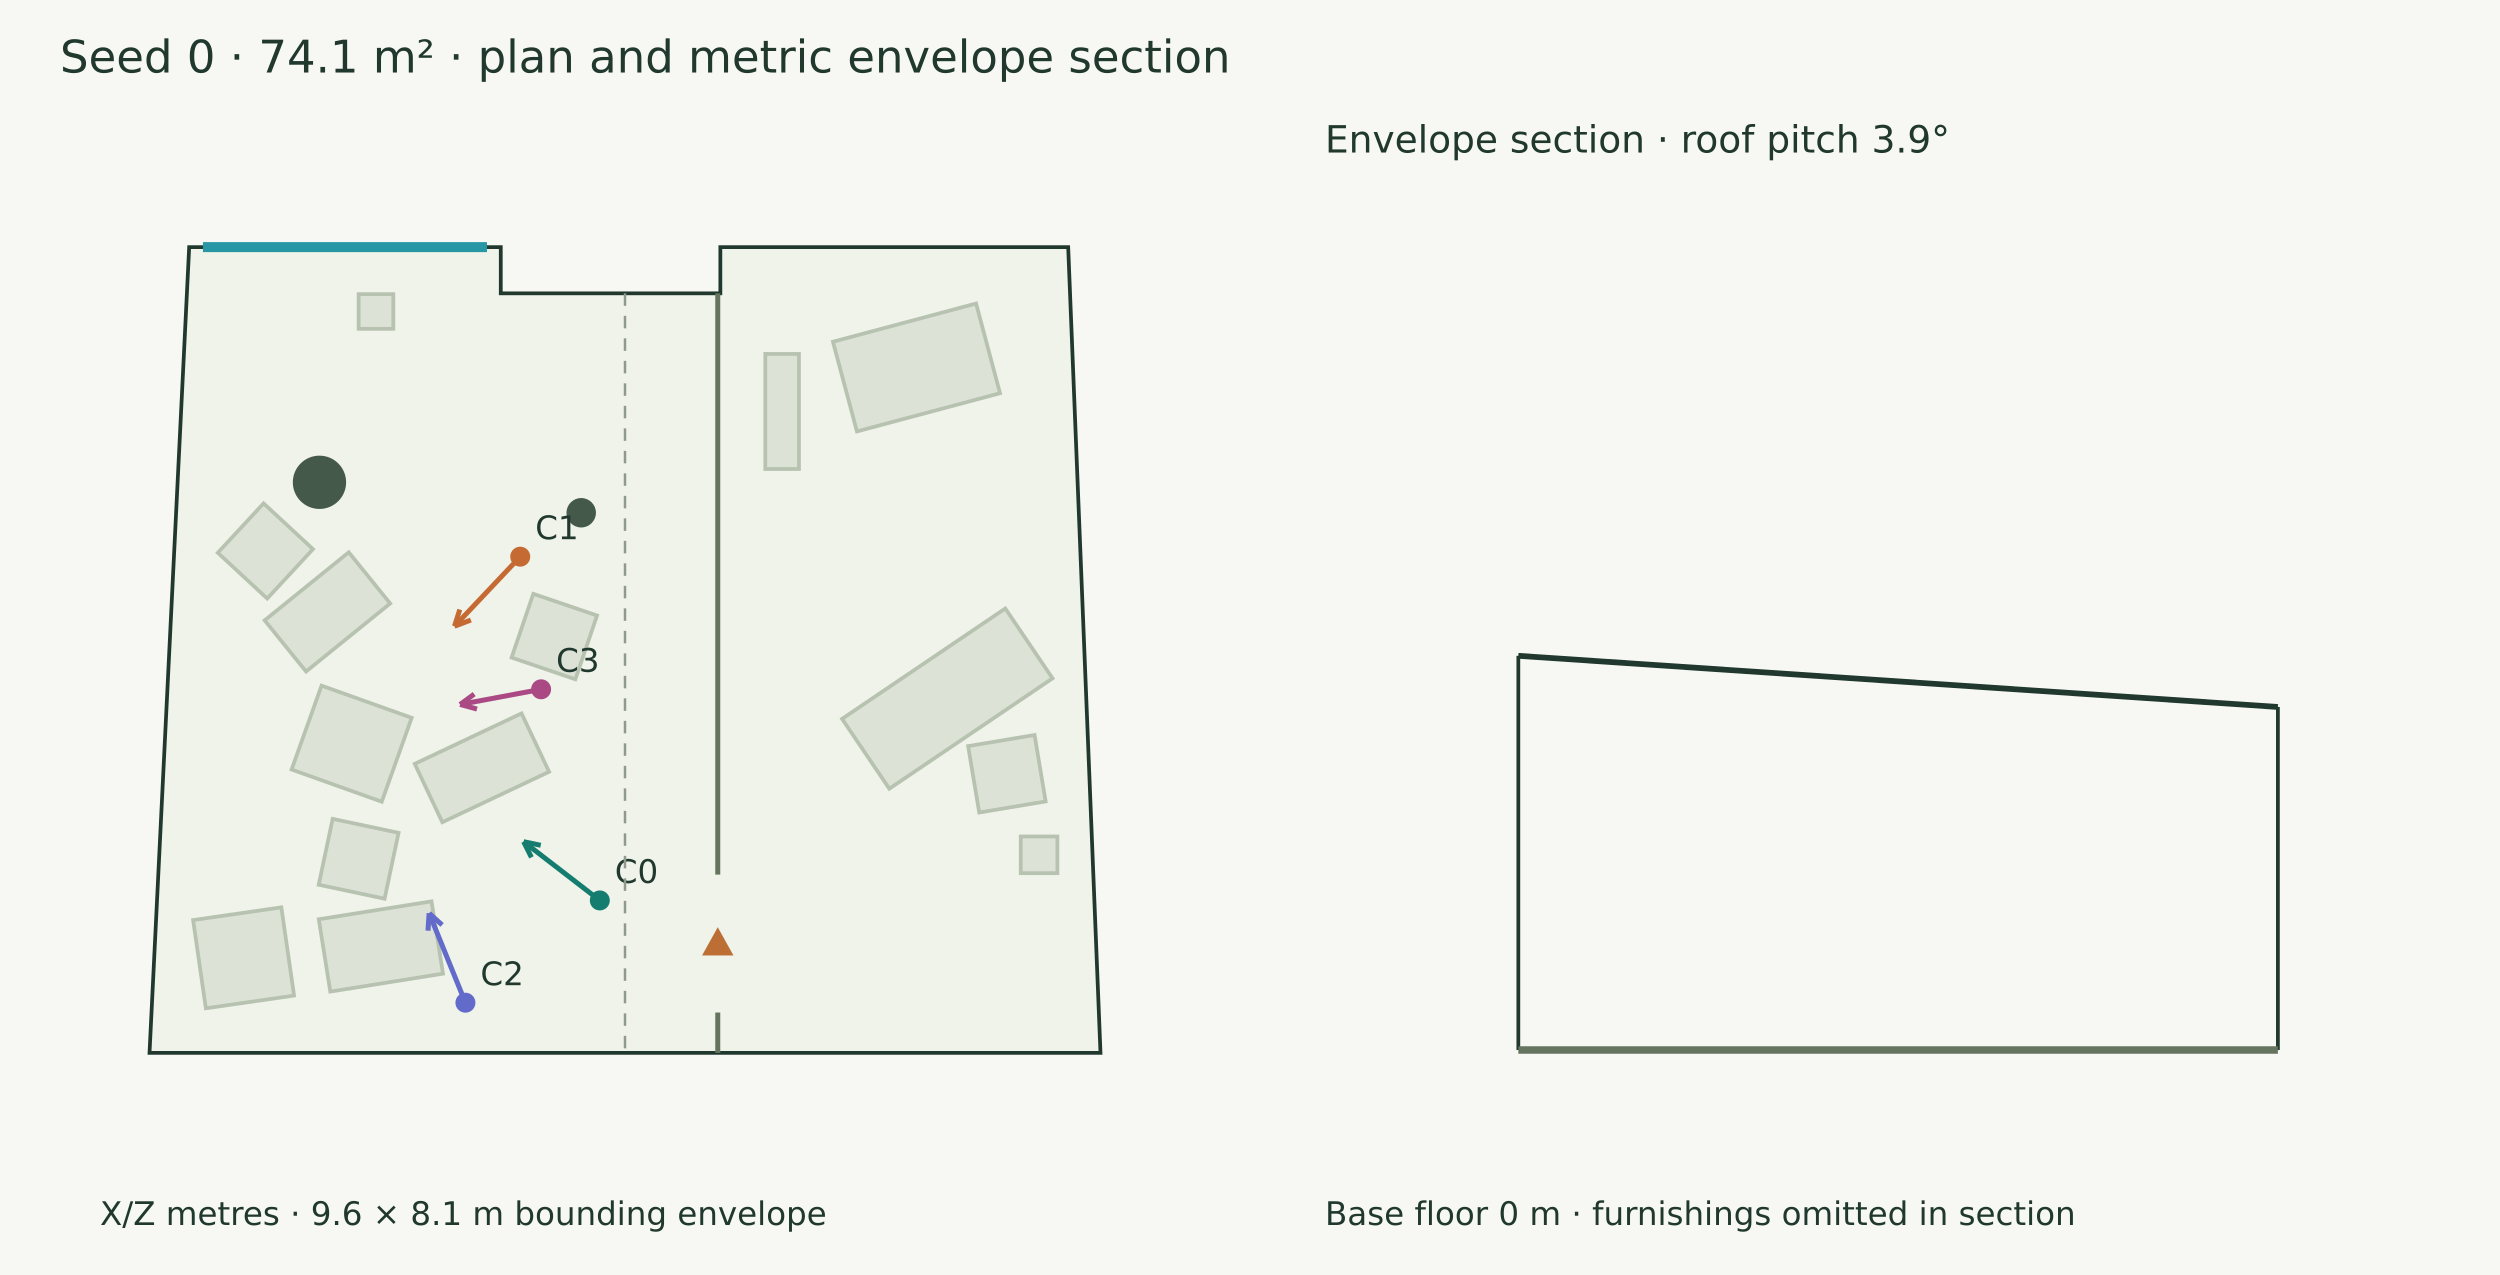
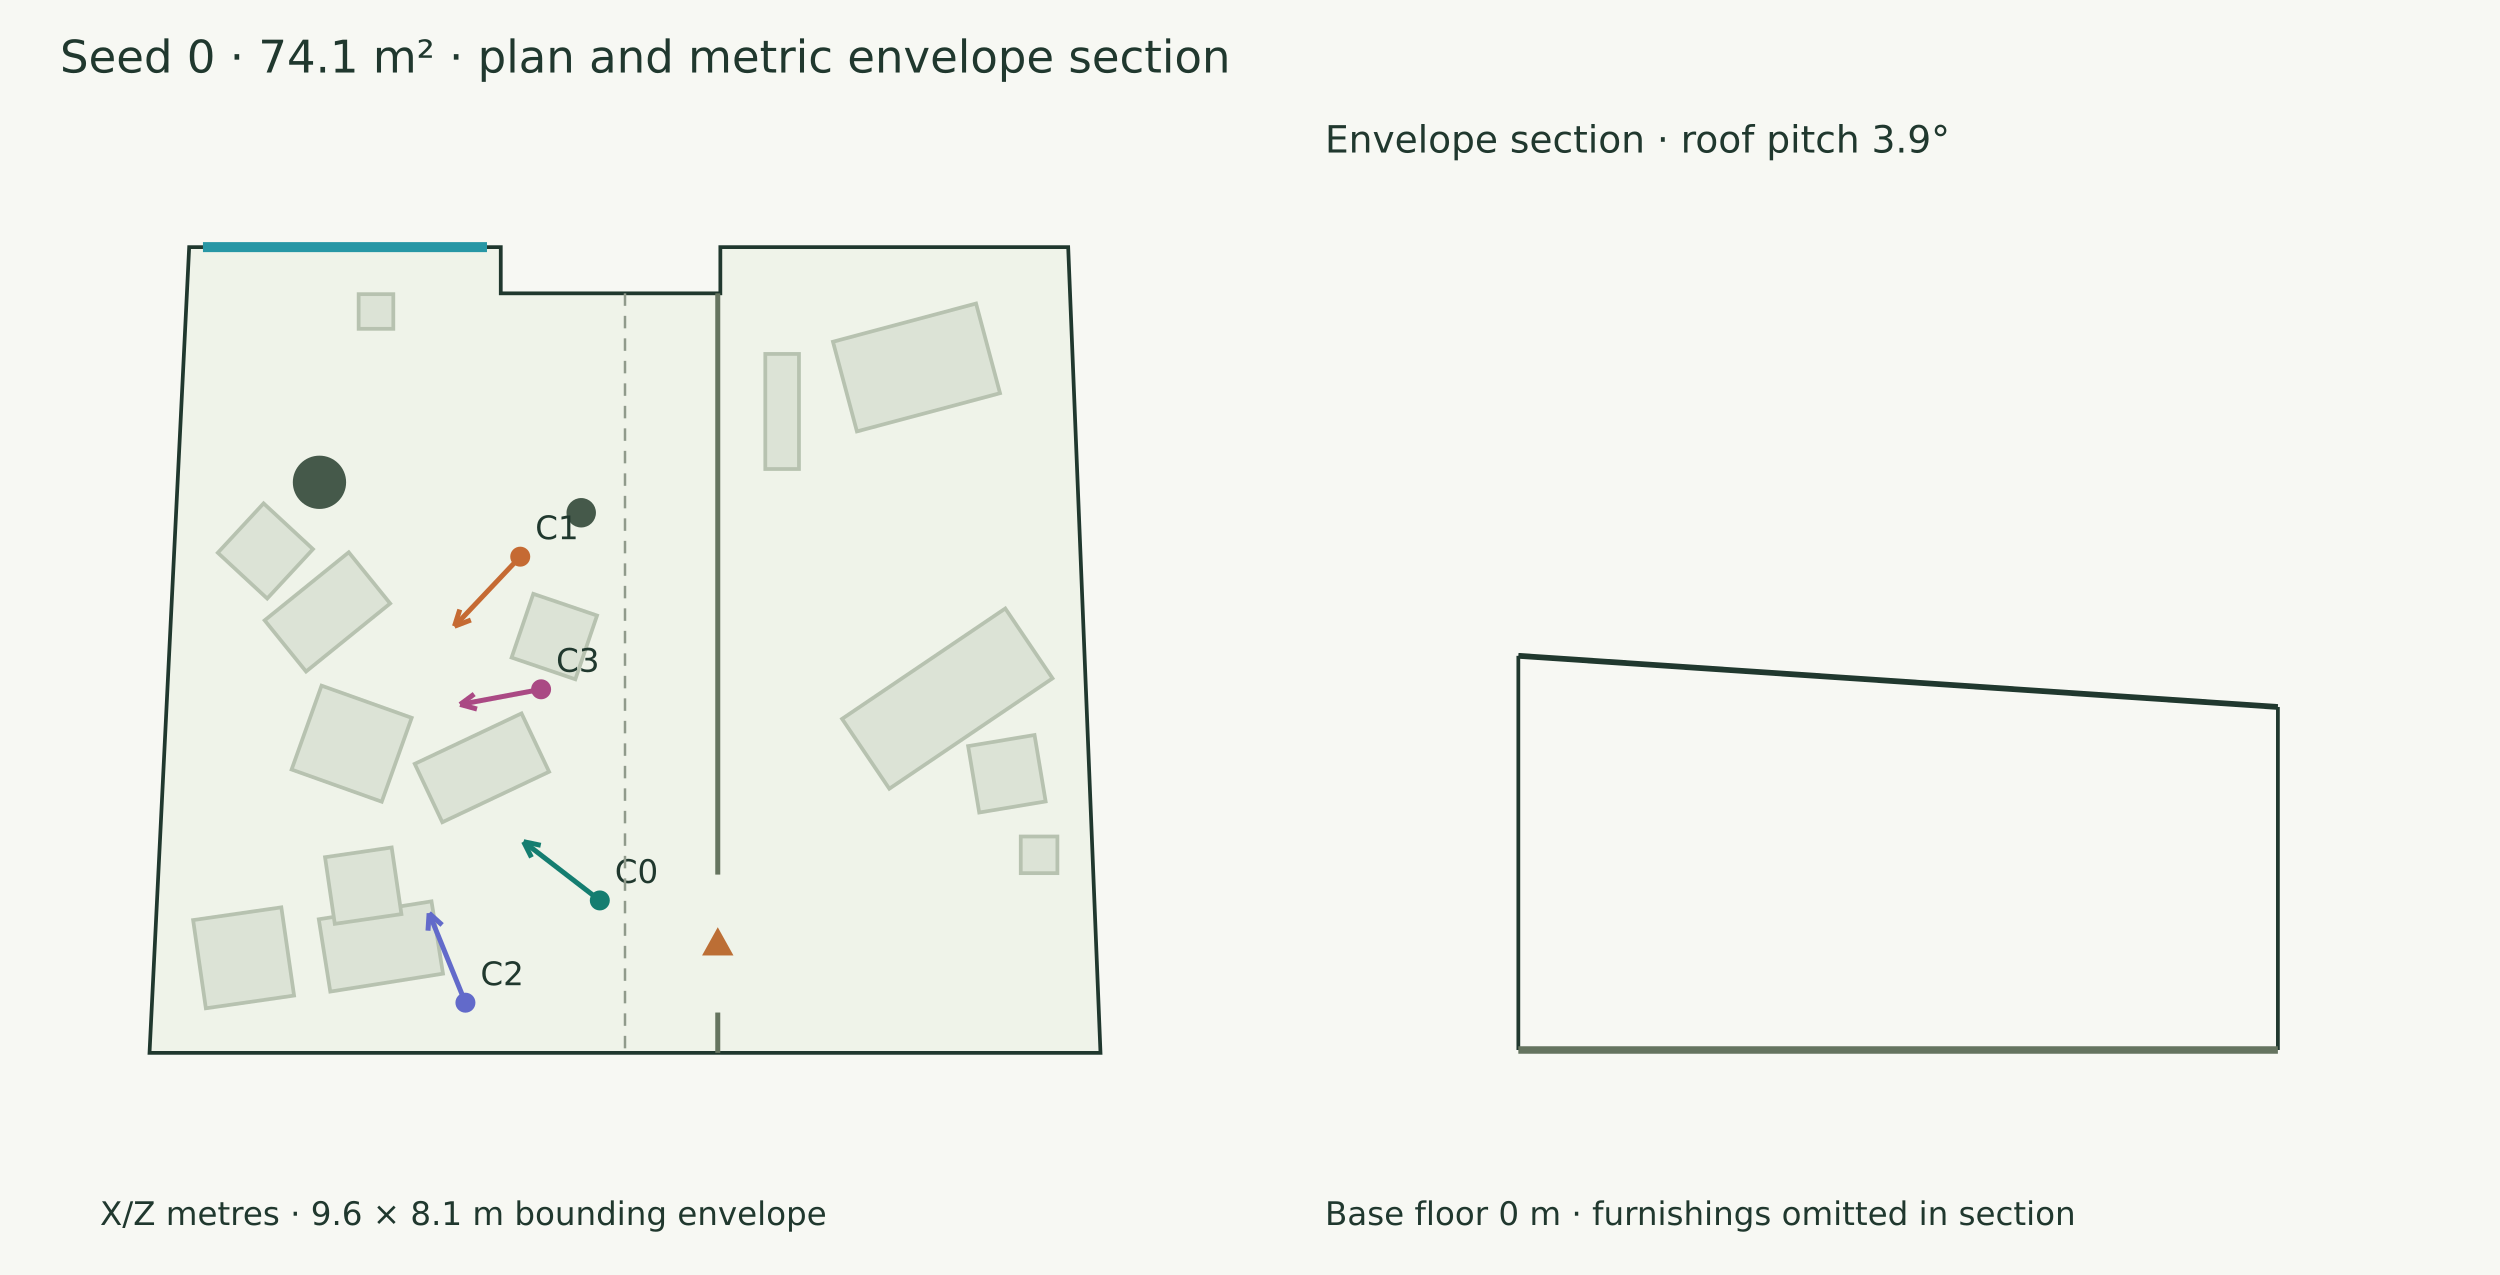
<svg xmlns="http://www.w3.org/2000/svg" width="1000" height="510" viewBox="0 0 1000 510">
  <rect width="100%" height="100%" fill="#f7f8f3" />
  <g font-family="DejaVu Sans" fill="#20382e">
    <text x="24.000" y="29.000" font-size="18">Seed 0 · 74.1 m² · plan and metric envelope section</text>
    <polygon points="75.672,98.846 200.308,98.846 200.308,117.336 288.138,117.336 288.138,98.846 427.272,98.846 440.194,421.154 59.806,421.154" fill="#eff3e9" stroke="#20382e" stroke-width="1.5" />
    <polygon points="219.638,308.702 176.926,328.887 165.893,305.539 208.605,285.354" fill="#dce3d6" stroke="#b7c2b0" stroke-width="1.5" />
    <polygon points="238.817,246.216 230.135,271.715 204.637,263.033 213.319,237.534" fill="#dce3d6" stroke="#b7c2b0" stroke-width="1.5" />
    <polygon points="164.672,287.132 152.693,320.689 116.640,307.819 128.619,274.262" fill="#dce3d6" stroke="#b7c2b0" stroke-width="1.5" />
    <polygon points="156.060,241.387 122.421,268.607 105.858,248.138 139.498,220.918" fill="#dce3d6" stroke="#b7c2b0" stroke-width="1.5" />
    <polygon points="125.190,219.659 106.879,239.414 87.124,221.103 105.435,201.348" fill="#dce3d6" stroke="#b7c2b0" stroke-width="1.5" />
    <polygon points="177.201,389.460 132.117,396.633 127.516,367.711 172.600,360.539" fill="#dce3d6" stroke="#b7c2b0" stroke-width="1.5" />
-     <polygon points="153.834,359.484 127.483,353.899 133.068,327.549 159.419,333.134" fill="#dce3d6" stroke="#b7c2b0" stroke-width="1.5" />
+     <polygon points="160.569,365.638 133.917,369.539 130.015,342.887 156.667,338.986" fill="#dce3d6" stroke="#b7c2b0" stroke-width="1.5" />
    <polygon points="143.460,117.662 157.324,117.662 157.324,131.526 143.460,131.526" fill="#dce3d6" stroke="#b7c2b0" stroke-width="1.5" />
    <polygon points="336.831,287.545 402.112,243.394 421.008,271.333 355.726,315.484" fill="#dce3d6" stroke="#b7c2b0" stroke-width="1.5" />
    <polygon points="391.691,325.007 387.247,298.440 413.814,293.997 418.258,320.564" fill="#dce3d6" stroke="#b7c2b0" stroke-width="1.5" />
    <polygon points="333.187,136.699 390.420,121.406 400.005,157.275 342.772,172.569" fill="#dce3d6" stroke="#b7c2b0" stroke-width="1.5" />
    <polygon points="319.586,141.575 319.586,187.602 306.118,187.602 306.118,141.575" fill="#dce3d6" stroke="#b7c2b0" stroke-width="1.5" />
    <polygon points="82.342,403.316 77.248,368.032 112.532,362.937 117.627,398.222" fill="#dce3d6" stroke="#b7c2b0" stroke-width="1.5" />
    <polygon points="408.306,334.602 422.963,334.602 422.963,349.259 408.306,349.259" fill="#dce3d6" stroke="#b7c2b0" stroke-width="1.5" />
    <circle cx="232.488" cy="205.104" r="5.888" fill="#45594a" />
    <circle cx="127.786" cy="192.922" r="10.661" fill="#45594a" />
    <path d="M287.105,117.336 L287.105,349.840" stroke="#65745f" stroke-width="2" fill="none" />
    <path d="M287.105,405.014 L287.105,421.154" stroke="#65745f" stroke-width="2" fill="none" />
    <polygon points="287.105,372.427 282.105,381.427 292.105,381.427" fill="#bc6e35" stroke="#bc6e35" stroke-width="1.5" />
    <path d="M81.183,98.846 L194.796,98.846" stroke="#2797a5" stroke-width="4" fill="none" />
    <path d="M239.922,360.174 L209.444,336.685" stroke="#147d70" stroke-width="2" fill="none" />
    <path d="M209.444,336.685 L216.295,338.121" stroke="#147d70" stroke-width="2" fill="none" />
    <path d="M209.444,336.685 L212.578,342.944" stroke="#147d70" stroke-width="2" fill="none" />
    <circle cx="239.922" cy="360.174" r="4" fill="#147d70" />
    <text x="245.922" y="353.174" font-size="13">C0</text>
    <path d="M208.094,222.669 L181.798,250.494" stroke="#c56a33" stroke-width="2" fill="none" />
    <path d="M181.798,250.494 L183.915,243.822" stroke="#c56a33" stroke-width="2" fill="none" />
    <path d="M181.798,250.494 L188.340,248.005" stroke="#c56a33" stroke-width="2" fill="none" />
    <circle cx="208.094" cy="222.669" r="4" fill="#c56a33" />
    <text x="214.094" y="215.669" font-size="13">C1</text>
    <path d="M186.171,401.074 L171.647,365.292" stroke="#626aca" stroke-width="2" fill="none" />
    <path d="M171.647,365.292 L176.839,369.987" stroke="#626aca" stroke-width="2" fill="none" />
    <path d="M171.647,365.292 L171.196,372.278" stroke="#626aca" stroke-width="2" fill="none" />
    <circle cx="186.171" cy="401.074" r="4" fill="#626aca" />
    <text x="192.171" y="394.074" font-size="13">C2</text>
    <path d="M216.440,275.718 L184.042,281.786" stroke="#aa4984" stroke-width="2" fill="none" />
    <path d="M184.042,281.786 L189.677,277.633" stroke="#aa4984" stroke-width="2" fill="none" />
    <path d="M184.042,281.786 L190.798,283.618" stroke="#aa4984" stroke-width="2" fill="none" />
    <circle cx="216.44" cy="275.718" r="4" fill="#aa4984" />
    <text x="222.440" y="268.718" font-size="13">C3</text>
    <text x="40.000" y="490.000" font-size="13">X/Z metres · 9.6 × 8.1 m bounding envelope</text>
    <path d="M250.000,117.336 L250.000,421.154" stroke="#909a8b" stroke-width="1" stroke-dasharray="5 4" fill="none" />
    <path d="M607.336,262.332 L911.154,282.795" stroke="#20382e" stroke-width="2.3" fill="none" />
    <path d="M607.336,420.000 L607.336,262.332" stroke="#20382e" stroke-width="1.5" fill="none" />
    <path d="M911.154,420.000 L911.154,282.795" stroke="#20382e" stroke-width="1.5" fill="none" />
    <path d="M607.336,420.000 L911.154,420.000" stroke="#65745f" stroke-width="3" fill="none" />
    <path d="M607.336,420.000 L607.336,420.000" stroke="#8d9a85" stroke-width="1" fill="none" />
    <path d="M911.154,420.000 L911.154,420.000" stroke="#8d9a85" stroke-width="1" fill="none" />
    <text x="530.000" y="61.000" font-size="15">Envelope section · roof pitch 3.9°</text>
    <text x="530.000" y="490.000" font-size="13">Base floor 0 m · furnishings omitted in section</text>
  </g>
</svg>
